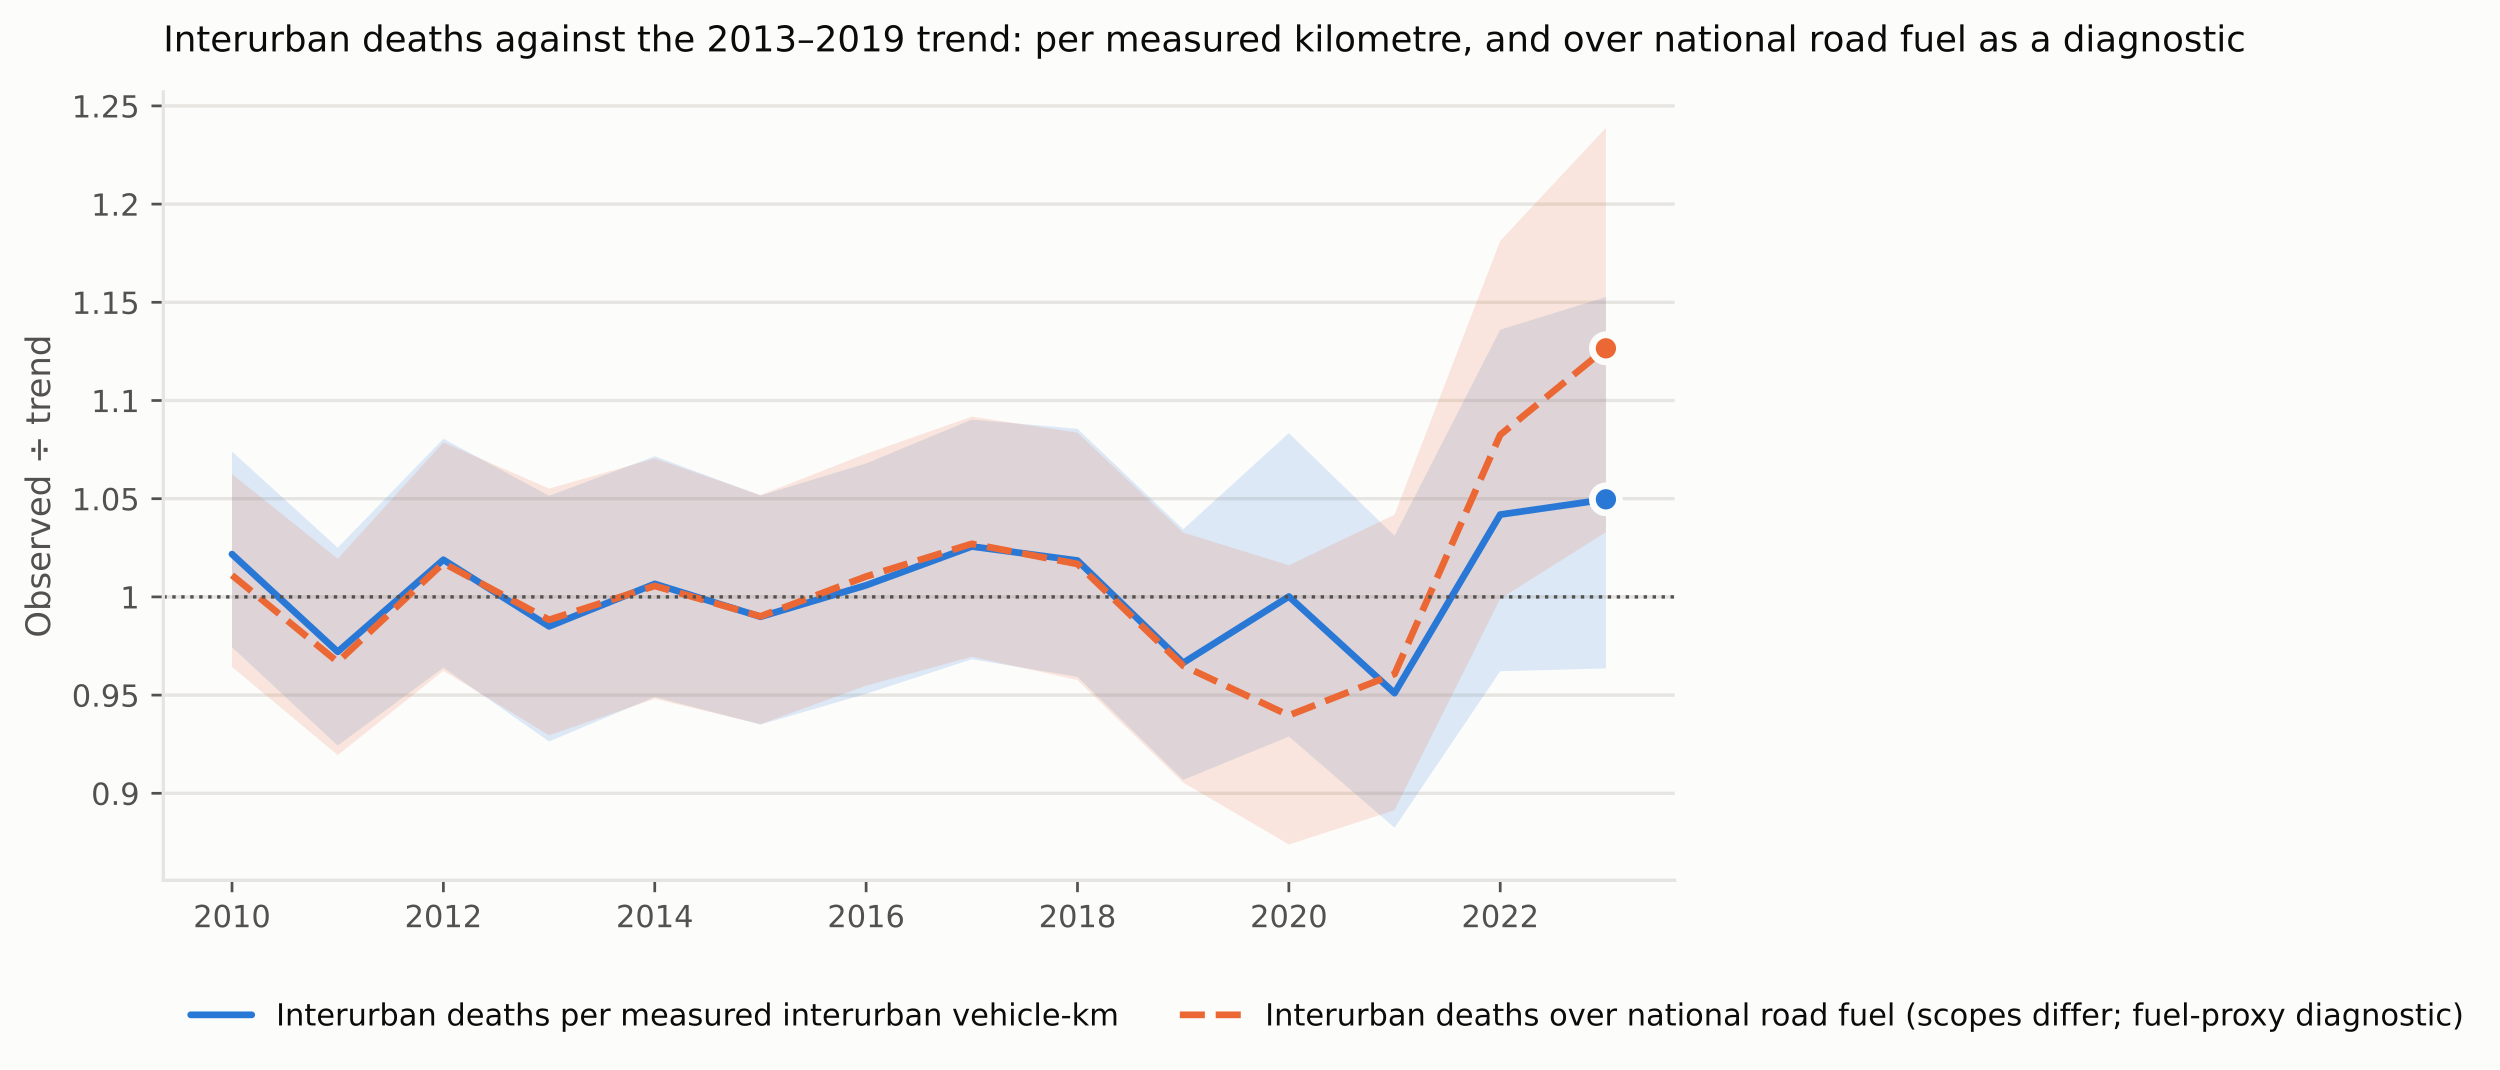
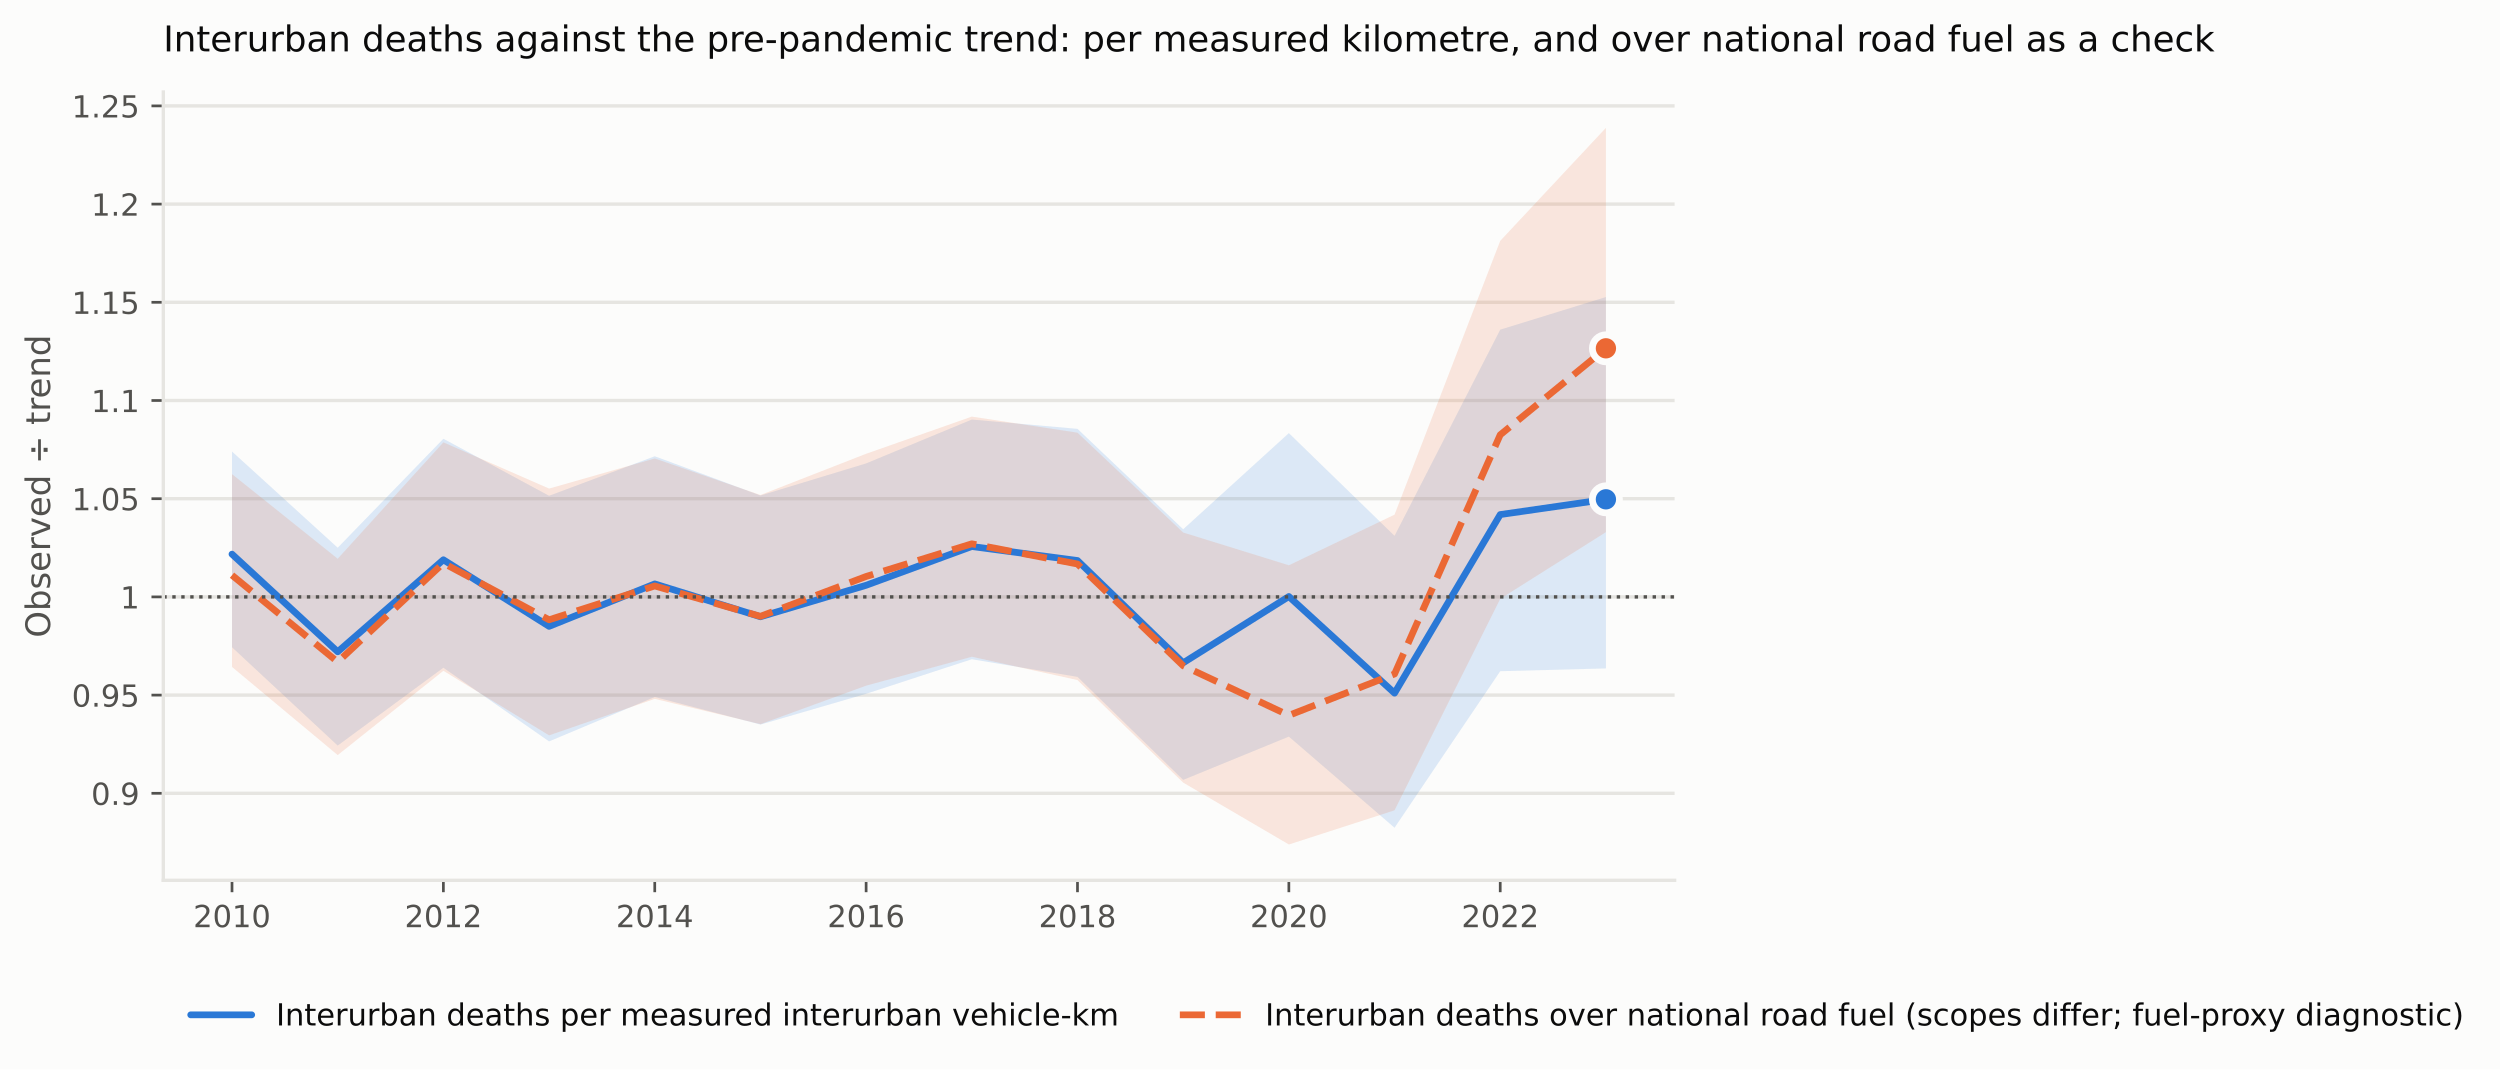
<svg xmlns="http://www.w3.org/2000/svg" xmlns:xlink="http://www.w3.org/1999/xlink" width="738.441pt" height="315.869pt" viewBox="0 0 738.441 315.869" version="1.1">
  <defs>
    <style type="text/css">*{stroke-linejoin: round; stroke-linecap: butt}</style>
  </defs>
  <g id="figure_1">
    <g id="patch_1">
      <path d="M 0 315.869  L 738.441 315.869  L 738.441 0  L 0 0  z " style="fill: #fcfcfb" />
    </g>
    <g id="axes_1">
      <g id="patch_2">
        <path d="M 48.24 260.026  L 494.64 260.026  L 494.64 27.178  L 48.24 27.178  z " style="fill: #fcfcfb" />
      </g>
      <g id="matplotlib.axis_1">
        <g id="xtick_1">
          <g id="line2d_1">
            <defs>
              <path id="m3a9c350e79" d="M 0 0  L 0 3.5  " style="stroke: #52514e; stroke-width: 0.8" />
            </defs>
            <g>
              <use xlink:href="#m3a9c350e79" x="68.531" y="260.026" style="fill: #52514e; stroke: #52514e; stroke-width: 0.8" />
            </g>
          </g>
          <g id="text_1">
            <text style="font-size: 9px; font-family: 'DejaVu Sans', 'Bitstream Vera Sans', 'Computer Modern Sans Serif', 'Lucida Grande', 'Verdana', 'Geneva', 'Lucid', 'Arial', 'Helvetica', 'Avant Garde', sans-serif; text-anchor: middle; fill: #52514e" x="68.531" y="273.864" transform="rotate(-0 68.53075 273.8643)">2010</text>
          </g>
        </g>
        <g id="xtick_2">
          <g id="line2d_2">
            <g>
              <use xlink:href="#m3a9c350e79" x="130.964" y="260.026" style="fill: #52514e; stroke: #52514e; stroke-width: 0.8" />
            </g>
          </g>
          <g id="text_2">
            <text style="font-size: 9px; font-family: 'DejaVu Sans', 'Bitstream Vera Sans', 'Computer Modern Sans Serif', 'Lucida Grande', 'Verdana', 'Geneva', 'Lucid', 'Arial', 'Helvetica', 'Avant Garde', sans-serif; text-anchor: middle; fill: #52514e" x="130.964" y="273.864" transform="rotate(-0 130.9643 273.8643)">2012</text>
          </g>
        </g>
        <g id="xtick_3">
          <g id="line2d_3">
            <g>
              <use xlink:href="#m3a9c350e79" x="193.398" y="260.026" style="fill: #52514e; stroke: #52514e; stroke-width: 0.8" />
            </g>
          </g>
          <g id="text_3">
            <text style="font-size: 9px; font-family: 'DejaVu Sans', 'Bitstream Vera Sans', 'Computer Modern Sans Serif', 'Lucida Grande', 'Verdana', 'Geneva', 'Lucid', 'Arial', 'Helvetica', 'Avant Garde', sans-serif; text-anchor: middle; fill: #52514e" x="193.398" y="273.864" transform="rotate(-0 193.3979 273.8643)">2014</text>
          </g>
        </g>
        <g id="xtick_4">
          <g id="line2d_4">
            <g>
              <use xlink:href="#m3a9c350e79" x="255.831" y="260.026" style="fill: #52514e; stroke: #52514e; stroke-width: 0.8" />
            </g>
          </g>
          <g id="text_4">
            <text style="font-size: 9px; font-family: 'DejaVu Sans', 'Bitstream Vera Sans', 'Computer Modern Sans Serif', 'Lucida Grande', 'Verdana', 'Geneva', 'Lucid', 'Arial', 'Helvetica', 'Avant Garde', sans-serif; text-anchor: middle; fill: #52514e" x="255.831" y="273.864" transform="rotate(-0 255.8315 273.8643)">2016</text>
          </g>
        </g>
        <g id="xtick_5">
          <g id="line2d_5">
            <g>
              <use xlink:href="#m3a9c350e79" x="318.265" y="260.026" style="fill: #52514e; stroke: #52514e; stroke-width: 0.8" />
            </g>
          </g>
          <g id="text_5">
            <text style="font-size: 9px; font-family: 'DejaVu Sans', 'Bitstream Vera Sans', 'Computer Modern Sans Serif', 'Lucida Grande', 'Verdana', 'Geneva', 'Lucid', 'Arial', 'Helvetica', 'Avant Garde', sans-serif; text-anchor: middle; fill: #52514e" x="318.265" y="273.864" transform="rotate(-0 318.265 273.8643)">2018</text>
          </g>
        </g>
        <g id="xtick_6">
          <g id="line2d_6">
            <g>
              <use xlink:href="#m3a9c350e79" x="380.699" y="260.026" style="fill: #52514e; stroke: #52514e; stroke-width: 0.8" />
            </g>
          </g>
          <g id="text_6">
            <text style="font-size: 9px; font-family: 'DejaVu Sans', 'Bitstream Vera Sans', 'Computer Modern Sans Serif', 'Lucida Grande', 'Verdana', 'Geneva', 'Lucid', 'Arial', 'Helvetica', 'Avant Garde', sans-serif; text-anchor: middle; fill: #52514e" x="380.699" y="273.864" transform="rotate(-0 380.6986 273.8643)">2020</text>
          </g>
        </g>
        <g id="xtick_7">
          <g id="line2d_7">
            <g>
              <use xlink:href="#m3a9c350e79" x="443.132" y="260.026" style="fill: #52514e; stroke: #52514e; stroke-width: 0.8" />
            </g>
          </g>
          <g id="text_7">
            <text style="font-size: 9px; font-family: 'DejaVu Sans', 'Bitstream Vera Sans', 'Computer Modern Sans Serif', 'Lucida Grande', 'Verdana', 'Geneva', 'Lucid', 'Arial', 'Helvetica', 'Avant Garde', sans-serif; text-anchor: middle; fill: #52514e" x="443.132" y="273.864" transform="rotate(-0 443.1322 273.8643)">2022</text>
          </g>
        </g>
      </g>
      <g id="matplotlib.axis_2">
        <g id="ytick_1">
          <g id="line2d_8">
            <path d="M 48.24 234.326  L 494.64 234.326  " clip-path="url(#pace262c937)" style="fill: none; stroke: #e6e5e1; stroke-linecap: round" />
          </g>
          <g id="line2d_9">
            <defs>
              <path id="mdd3c75259f" d="M 0 0  L -3.5 0  " style="stroke: #52514e; stroke-width: 0.8" />
            </defs>
            <g>
              <use xlink:href="#mdd3c75259f" x="48.24" y="234.326" style="fill: #52514e; stroke: #52514e; stroke-width: 0.8" />
            </g>
          </g>
          <g id="text_8">
            <text style="font-size: 9px; font-family: 'DejaVu Sans', 'Bitstream Vera Sans', 'Computer Modern Sans Serif', 'Lucida Grande', 'Verdana', 'Geneva', 'Lucid', 'Arial', 'Helvetica', 'Avant Garde', sans-serif; text-anchor: end; fill: #52514e" x="41.24" y="237.745" transform="rotate(-0 41.23984 237.7452)">0.9</text>
          </g>
        </g>
        <g id="ytick_2">
          <g id="line2d_10">
            <path d="M 48.24 205.32  L 494.64 205.32  " clip-path="url(#pace262c937)" style="fill: none; stroke: #e6e5e1; stroke-linecap: round" />
          </g>
          <g id="line2d_11">
            <g>
              <use xlink:href="#mdd3c75259f" x="48.24" y="205.32" style="fill: #52514e; stroke: #52514e; stroke-width: 0.8" />
            </g>
          </g>
          <g id="text_9">
            <text style="font-size: 9px; font-family: 'DejaVu Sans', 'Bitstream Vera Sans', 'Computer Modern Sans Serif', 'Lucida Grande', 'Verdana', 'Geneva', 'Lucid', 'Arial', 'Helvetica', 'Avant Garde', sans-serif; text-anchor: end; fill: #52514e" x="41.24" y="208.739" transform="rotate(-0 41.23984 208.7385)">0.95</text>
          </g>
        </g>
        <g id="ytick_3">
          <g id="line2d_12">
            <path d="M 48.24 176.313  L 494.64 176.313  " clip-path="url(#pace262c937)" style="fill: none; stroke: #e6e5e1; stroke-linecap: round" />
          </g>
          <g id="line2d_13">
            <g>
              <use xlink:href="#mdd3c75259f" x="48.24" y="176.313" style="fill: #52514e; stroke: #52514e; stroke-width: 0.8" />
            </g>
          </g>
          <g id="text_10">
            <text style="font-size: 9px; font-family: 'DejaVu Sans', 'Bitstream Vera Sans', 'Computer Modern Sans Serif', 'Lucida Grande', 'Verdana', 'Geneva', 'Lucid', 'Arial', 'Helvetica', 'Avant Garde', sans-serif; text-anchor: end; fill: #52514e" x="41.24" y="179.732" transform="rotate(-0 41.23984 179.7318)">1</text>
          </g>
        </g>
        <g id="ytick_4">
          <g id="line2d_14">
            <path d="M 48.24 147.306  L 494.64 147.306  " clip-path="url(#pace262c937)" style="fill: none; stroke: #e6e5e1; stroke-linecap: round" />
          </g>
          <g id="line2d_15">
            <g>
              <use xlink:href="#mdd3c75259f" x="48.24" y="147.306" style="fill: #52514e; stroke: #52514e; stroke-width: 0.8" />
            </g>
          </g>
          <g id="text_11">
            <text style="font-size: 9px; font-family: 'DejaVu Sans', 'Bitstream Vera Sans', 'Computer Modern Sans Serif', 'Lucida Grande', 'Verdana', 'Geneva', 'Lucid', 'Arial', 'Helvetica', 'Avant Garde', sans-serif; text-anchor: end; fill: #52514e" x="41.24" y="150.725" transform="rotate(-0 41.23984 150.7251)">1.05</text>
          </g>
        </g>
        <g id="ytick_5">
          <g id="line2d_16">
            <path d="M 48.24 118.299  L 494.64 118.299  " clip-path="url(#pace262c937)" style="fill: none; stroke: #e6e5e1; stroke-linecap: round" />
          </g>
          <g id="line2d_17">
            <g>
              <use xlink:href="#mdd3c75259f" x="48.24" y="118.299" style="fill: #52514e; stroke: #52514e; stroke-width: 0.8" />
            </g>
          </g>
          <g id="text_12">
            <text style="font-size: 9px; font-family: 'DejaVu Sans', 'Bitstream Vera Sans', 'Computer Modern Sans Serif', 'Lucida Grande', 'Verdana', 'Geneva', 'Lucid', 'Arial', 'Helvetica', 'Avant Garde', sans-serif; text-anchor: end; fill: #52514e" x="41.24" y="121.718" transform="rotate(-0 41.23984 121.7184)">1.1</text>
          </g>
        </g>
        <g id="ytick_6">
          <g id="line2d_18">
            <path d="M 48.24 89.293  L 494.64 89.293  " clip-path="url(#pace262c937)" style="fill: none; stroke: #e6e5e1; stroke-linecap: round" />
          </g>
          <g id="line2d_19">
            <g>
              <use xlink:href="#mdd3c75259f" x="48.24" y="89.293" style="fill: #52514e; stroke: #52514e; stroke-width: 0.8" />
            </g>
          </g>
          <g id="text_13">
            <text style="font-size: 9px; font-family: 'DejaVu Sans', 'Bitstream Vera Sans', 'Computer Modern Sans Serif', 'Lucida Grande', 'Verdana', 'Geneva', 'Lucid', 'Arial', 'Helvetica', 'Avant Garde', sans-serif; text-anchor: end; fill: #52514e" x="41.24" y="92.712" transform="rotate(-0 41.23984 92.71164)">1.15</text>
          </g>
        </g>
        <g id="ytick_7">
          <g id="line2d_20">
            <path d="M 48.24 60.286  L 494.64 60.286  " clip-path="url(#pace262c937)" style="fill: none; stroke: #e6e5e1; stroke-linecap: round" />
          </g>
          <g id="line2d_21">
            <g>
              <use xlink:href="#mdd3c75259f" x="48.24" y="60.286" style="fill: #52514e; stroke: #52514e; stroke-width: 0.8" />
            </g>
          </g>
          <g id="text_14">
            <text style="font-size: 9px; font-family: 'DejaVu Sans', 'Bitstream Vera Sans', 'Computer Modern Sans Serif', 'Lucida Grande', 'Verdana', 'Geneva', 'Lucid', 'Arial', 'Helvetica', 'Avant Garde', sans-serif; text-anchor: end; fill: #52514e" x="41.24" y="63.705" transform="rotate(-0 41.23984 63.70492)">1.2</text>
          </g>
        </g>
        <g id="ytick_8">
          <g id="line2d_22">
            <path d="M 48.24 31.279  L 494.64 31.279  " clip-path="url(#pace262c937)" style="fill: none; stroke: #e6e5e1; stroke-linecap: round" />
          </g>
          <g id="line2d_23">
            <g>
              <use xlink:href="#mdd3c75259f" x="48.24" y="31.279" style="fill: #52514e; stroke: #52514e; stroke-width: 0.8" />
            </g>
          </g>
          <g id="text_15">
            <text style="font-size: 9px; font-family: 'DejaVu Sans', 'Bitstream Vera Sans', 'Computer Modern Sans Serif', 'Lucida Grande', 'Verdana', 'Geneva', 'Lucid', 'Arial', 'Helvetica', 'Avant Garde', sans-serif; text-anchor: end; fill: #52514e" x="41.24" y="34.698" transform="rotate(-0 41.23984 34.69821)">1.25</text>
          </g>
        </g>
        <g id="text_16">
          <text style="font-size: 10px; font-family: 'DejaVu Sans', 'Bitstream Vera Sans', 'Computer Modern Sans Serif', 'Lucida Grande', 'Verdana', 'Geneva', 'Lucid', 'Arial', 'Helvetica', 'Avant Garde', sans-serif; text-anchor: middle; fill: #52514e" x="14.798" y="143.602" transform="rotate(-90 14.79844 143.6024)">Observed ÷ trend</text>
        </g>
      </g>
      <g id="FillBetweenPolyCollection_1">
        <defs>
          <path id="mf39212f929" d="M 68.531 -182.504  L 68.531 -124.676  L 99.748 -95.636  L 130.964 -118.63  L 162.181 -96.875  L 193.398 -109.991  L 224.615 -101.848  L 255.831 -110.94  L 287.048 -121.145  L 318.265 -115.933  L 349.482 -85.5  L 380.699 -98.286  L 411.915 -71.371  L 443.132 -117.614  L 474.349 -118.428  L 474.349 -228.14  L 474.349 -228.14  L 443.132 -218.504  L 411.915 -157.597  L 380.699 -187.939  L 349.482 -159.54  L 318.265 -189.199  L 287.048 -191.946  L 255.831 -178.999  L 224.615 -169.513  L 193.398 -181.106  L 162.181 -169.435  L 130.964 -186.274  L 99.748 -154.084  L 68.531 -182.504  z " />
        </defs>
        <g clip-path="url(#pace262c937)">
          <use xlink:href="#mf39212f929" x="0" y="315.869" style="fill: #2a78d6; fill-opacity: 0.15" />
        </g>
      </g>
      <g id="FillBetweenPolyCollection_2">
        <defs>
          <path id="m06706ae45b" d="M 68.531 -175.832  L 68.531 -118.87  L 99.748 -92.833  L 130.964 -117.728  L 162.181 -98.66  L 193.398 -109.442  L 224.615 -101.964  L 255.831 -113.338  L 287.048 -121.879  L 318.265 -114.988  L 349.482 -84.703  L 380.699 -66.426  L 411.915 -76.52  L 443.132 -138.985  L 474.349 -158.686  L 474.349 -278.106  L 474.349 -278.106  L 443.132 -244.725  L 411.915 -163.856  L 380.699 -148.903  L 349.482 -158.579  L 318.265 -188.071  L 287.048 -192.813  L 255.831 -181.836  L 224.615 -169.65  L 193.398 -180.453  L 162.181 -171.557  L 130.964 -185.212  L 99.748 -150.831  L 68.531 -175.832  z " />
        </defs>
        <g clip-path="url(#pace262c937)">
          <use xlink:href="#m06706ae45b" x="0" y="315.869" style="fill: #eb6834; fill-opacity: 0.15" />
        </g>
      </g>
      <g id="line2d_24">
        <path d="M 68.531 163.686  L 99.748 192.519  L 130.964 165.346  L 162.181 185.008  L 193.398 172.477  L 224.615 182.175  L 255.831 172.877  L 287.048 161.422  L 318.265 165.565  L 349.482 195.783  L 380.699 176.199  L 411.915 204.734  L 443.132 151.991  L 474.349 147.487  " clip-path="url(#pace262c937)" style="fill: none; stroke: #2a78d6; stroke-width: 2; stroke-linecap: round" />
      </g>
      <g id="line2d_25">
        <defs>
          <path id="mbdb302a14b" d="M 0 4  C 1.061 4 2.078 3.579 2.828 2.828  C 3.579 2.078 4 1.061 4 0  C 4 -1.061 3.579 -2.078 2.828 -2.828  C 2.078 -3.579 1.061 -4 0 -4  C -1.061 -4 -2.078 -3.579 -2.828 -2.828  C -3.579 -2.078 -4 -1.061 -4 0  C -4 1.061 -3.579 2.078 -2.828 2.828  C -2.078 3.579 -1.061 4 0 4  z " style="stroke: #fcfcfb; stroke-width: 2" />
        </defs>
        <g clip-path="url(#pace262c937)">
          <use xlink:href="#mbdb302a14b" x="474.349" y="147.487" style="fill: #2a78d6; stroke: #fcfcfb; stroke-width: 2" />
        </g>
      </g>
      <g id="line2d_26">
        <path d="M 68.531 169.898  L 99.748 195.532  L 130.964 166.322  L 162.181 183.068  L 193.398 173.074  L 224.615 182.049  L 255.831 170.276  L 287.048 160.627  L 318.265 166.595  L 349.482 196.655  L 380.699 211.306  L 411.915 199.081  L 443.132 128.433  L 474.349 102.883  " clip-path="url(#pace262c937)" style="fill: none; stroke-dasharray: 7.4,3.2; stroke-dashoffset: 0; stroke: #eb6834; stroke-width: 2" />
      </g>
      <g id="line2d_27">
        <defs>
          <path id="m415b86604d" d="M 0 4  C 1.061 4 2.078 3.579 2.828 2.828  C 3.579 2.078 4 1.061 4 0  C 4 -1.061 3.579 -2.078 2.828 -2.828  C 2.078 -3.579 1.061 -4 0 -4  C -1.061 -4 -2.078 -3.579 -2.828 -2.828  C -3.579 -2.078 -4 -1.061 -4 0  C -4 1.061 -3.579 2.078 -2.828 2.828  C -2.078 3.579 -1.061 4 0 4  z " style="stroke: #fcfcfb; stroke-width: 2" />
        </defs>
        <g clip-path="url(#pace262c937)">
          <use xlink:href="#m415b86604d" x="474.349" y="102.883" style="fill: #eb6834; stroke: #fcfcfb; stroke-width: 2" />
        </g>
      </g>
      <g id="line2d_28">
        <path d="M 48.24 176.313  L 494.64 176.313  " clip-path="url(#pace262c937)" style="fill: none; stroke-dasharray: 1,1.65; stroke-dashoffset: 0; stroke: #52514e" />
      </g>
      <g id="patch_3">
        <path d="M 48.24 260.026  L 48.24 27.178  " style="fill: none; stroke: #e6e5e1; stroke-linejoin: miter; stroke-linecap: square" />
      </g>
      <g id="patch_4">
        <path d="M 48.24 260.026  L 494.64 260.026  " style="fill: none; stroke: #e6e5e1; stroke-linejoin: miter; stroke-linecap: square" />
      </g>
      <g id="text_17">
-         <text style="font-size: 10.5px; font-family: 'DejaVu Sans', 'Bitstream Vera Sans', 'Computer Modern Sans Serif', 'Lucida Grande', 'Verdana', 'Geneva', 'Lucid', 'Arial', 'Helvetica', 'Avant Garde', sans-serif; text-anchor: start; fill: #0b0b0b" x="48.24" y="15.178" transform="rotate(-0 48.23984 15.17836)">Interurban deaths against the 2013–2019 trend: per measured kilometre, and over national road fuel as a diagnostic</text>
+         <text style="font-size: 10.5px; font-family: 'DejaVu Sans', 'Bitstream Vera Sans', 'Computer Modern Sans Serif', 'Lucida Grande', 'Verdana', 'Geneva', 'Lucid', 'Arial', 'Helvetica', 'Avant Garde', sans-serif; text-anchor: start; fill: #0b0b0b" x="48.24" y="15.178" transform="rotate(-0 48.23984 15.17836)">Interurban deaths against the pre-pandemic trend: per measured kilometre, and over national road fuel as a check</text>
      </g>
      <g id="legend_1">
        <g id="line2d_29">
          <path d="M 56.34 299.757  L 65.34 299.757  L 74.34 299.757  " style="fill: none; stroke: #2a78d6; stroke-width: 2; stroke-linecap: round" />
        </g>
        <g id="text_18">
          <text style="font-size: 9px; font-family: 'DejaVu Sans', 'Bitstream Vera Sans', 'Computer Modern Sans Serif', 'Lucida Grande', 'Verdana', 'Geneva', 'Lucid', 'Arial', 'Helvetica', 'Avant Garde', sans-serif; text-anchor: start; fill: #0b0b0b" x="81.54" y="302.907" transform="rotate(-0 81.53984 302.9067)">Interurban deaths per measured interurban vehicle-km</text>
        </g>
        <g id="line2d_30">
          <path d="M 348.493 299.757  L 357.493 299.757  L 366.493 299.757  " style="fill: none; stroke-dasharray: 7.4,3.2; stroke-dashoffset: 0; stroke: #eb6834; stroke-width: 2" />
        </g>
        <g id="text_19">
          <text style="font-size: 9px; font-family: 'DejaVu Sans', 'Bitstream Vera Sans', 'Computer Modern Sans Serif', 'Lucida Grande', 'Verdana', 'Geneva', 'Lucid', 'Arial', 'Helvetica', 'Avant Garde', sans-serif; text-anchor: start; fill: #0b0b0b" x="373.692" y="302.907" transform="rotate(-0 373.6925 302.9067)">Interurban deaths over national road fuel (scopes differ; fuel-proxy diagnostic)</text>
        </g>
      </g>
    </g>
  </g>
  <defs>
    <clipPath id="pace262c937">
      <rect x="48.24" y="27.178" width="446.4" height="232.848" />
    </clipPath>
  </defs>
</svg>
